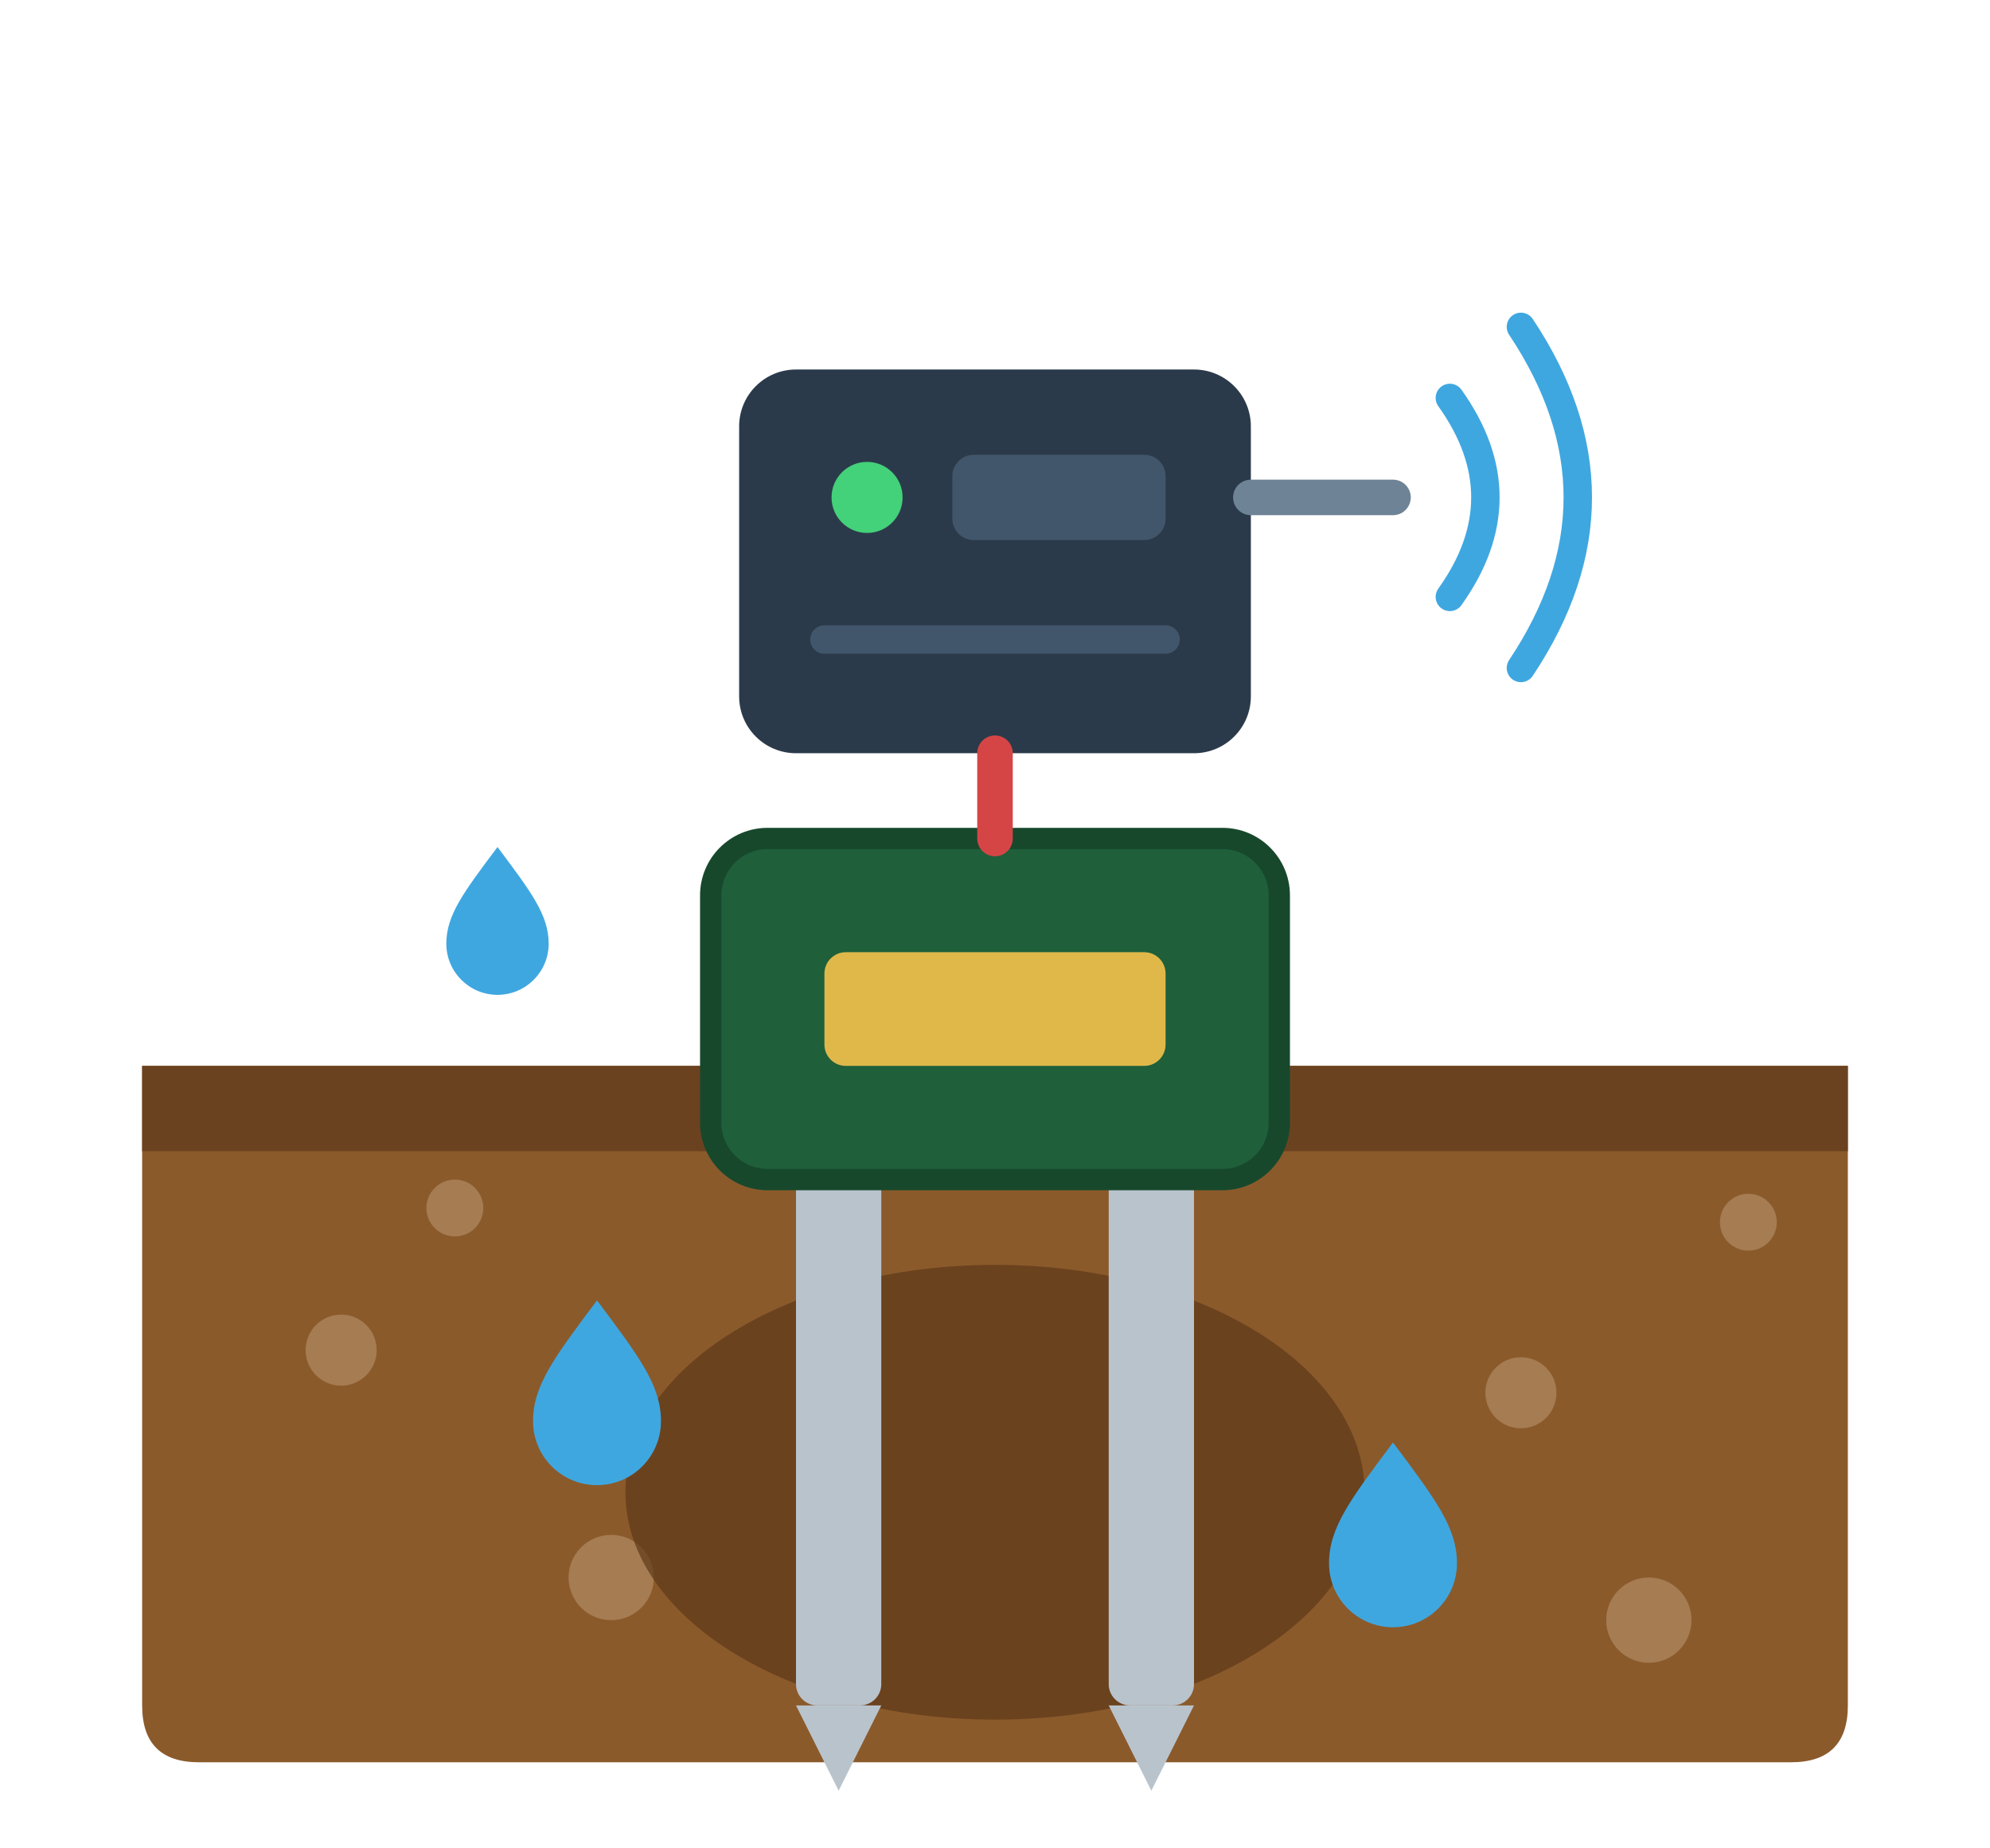
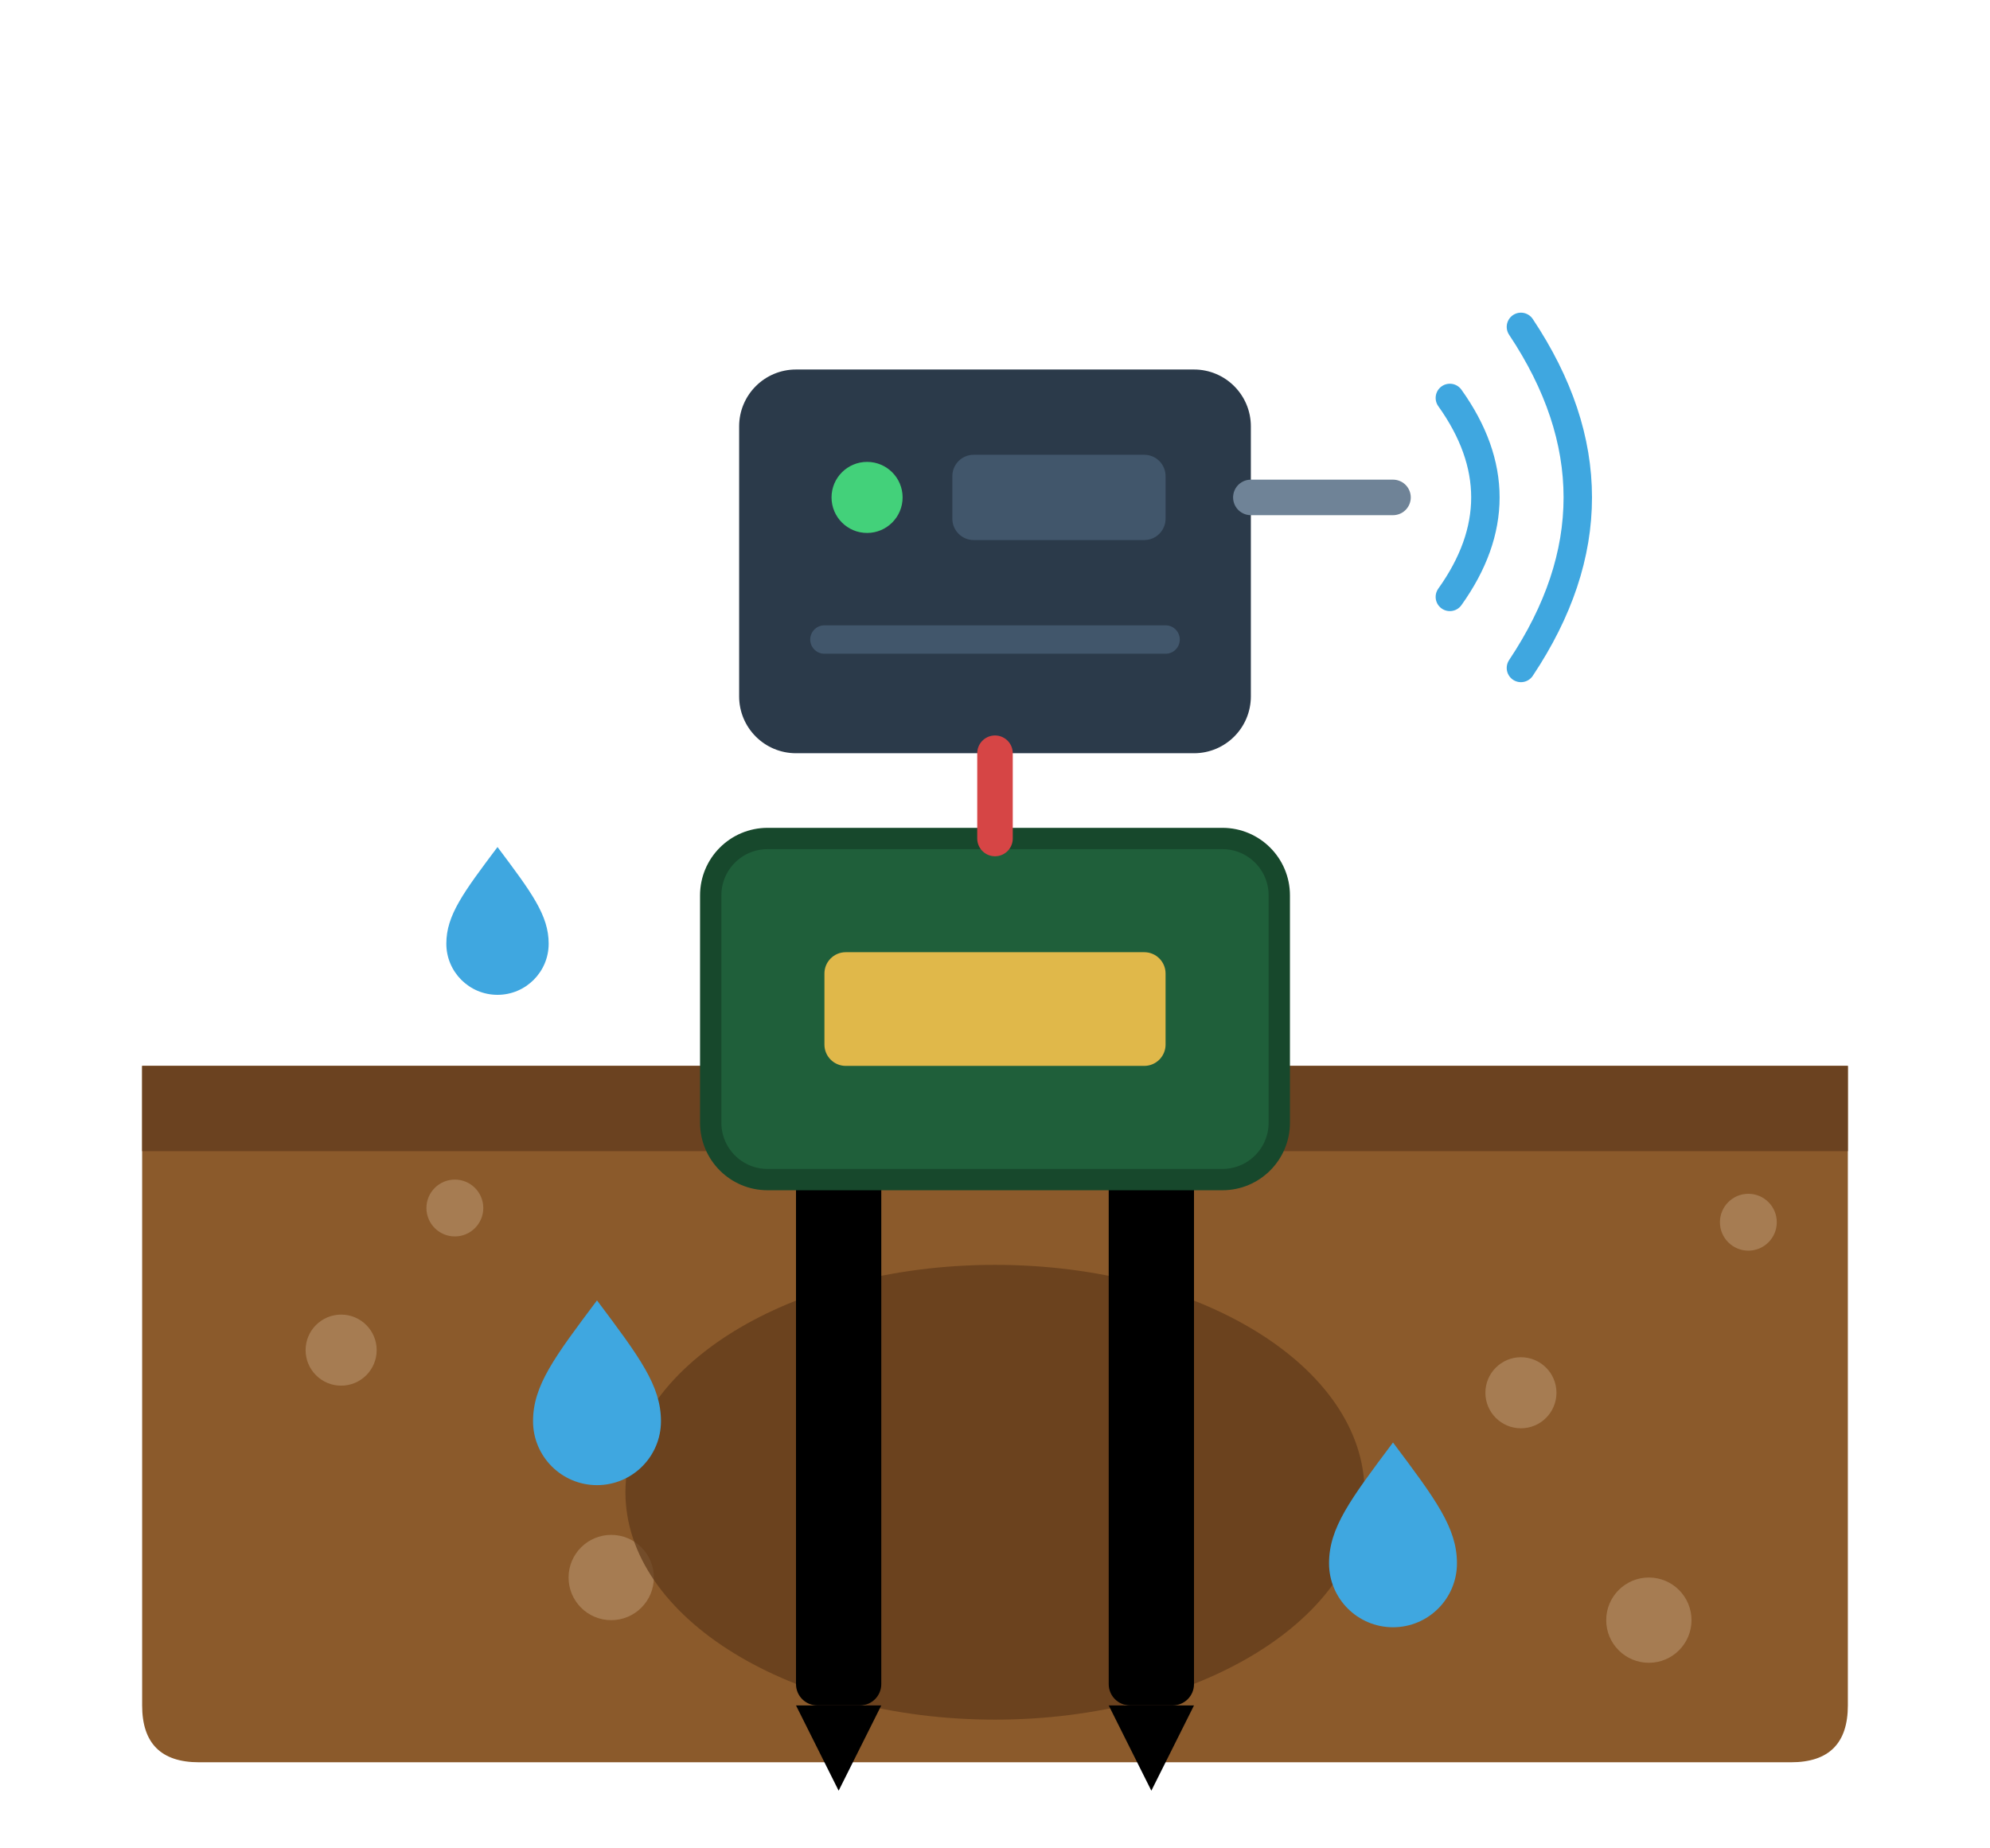
<svg xmlns="http://www.w3.org/2000/svg" xmlns:xlink="http://www.w3.org/1999/xlink" viewBox="0 0 280 260" width="280" height="260">
  <defs>
    <path id="drop" d="M0 -11 C6 -3 9 1 9 6 A9 9 0 0 1 -9 6 C-9 1 -6 -3 0 -11 Z" />
  </defs>
  <path d="M20 150 H260 V240 Q260 248 252 248 H28 Q20 248 20 240 Z" fill="#8B5A2B" />
  <rect x="20" y="150" width="240" height="12" fill="#6B4220" />
  <g fill="#A67C52">
    <circle cx="48" cy="190" r="5" />
    <circle cx="86" cy="222" r="6" />
    <circle cx="214" cy="196" r="5" />
    <circle cx="232" cy="228" r="6" />
    <circle cx="64" cy="170" r="4" />
    <circle cx="246" cy="172" r="4" />
  </g>
  <ellipse cx="140" cy="210" rx="52" ry="32" fill="#5E3818" opacity="0.7" />
-   <rect x="112" y="162" width="12" height="78" rx="3" fill="#B9C3CC" />
-   <rect x="156" y="162" width="12" height="78" rx="3" fill="#B9C3CC" />
-   <path d="M112 240 L118 252 L124 240 Z M156 240 L162 252 L168 240 Z" fill="#B9C3CC" />
+   <rect x="112" y="162" width="12" height="78" rx="3" fill="#000000" />
+   <rect x="156" y="162" width="12" height="78" rx="3" fill="#000000" />
+   <path d="M112 240 L118 252 L124 240 Z M156 240 L162 252 L168 240 Z" fill="#000000" />
  <rect x="100" y="118" width="80" height="48" rx="8" fill="#1F5F3A" />
  <rect x="100" y="118" width="80" height="48" rx="8" fill="none" stroke="#17482C" stroke-width="3" />
  <rect x="116" y="134" width="48" height="16" rx="3" fill="#E0B84A" />
  <rect x="104" y="52" width="72" height="54" rx="8" fill="#2B3A4A" />
  <circle cx="122" cy="70" r="5" fill="#43D17A" />
  <rect x="134" y="64" width="30" height="12" rx="3" fill="#41566B" />
  <path d="M116 90 H164" stroke="#41566B" stroke-width="4" stroke-linecap="round" />
  <path d="M140 118 V106" stroke="#D64545" stroke-width="5" stroke-linecap="round" />
  <path d="M176 70 H196" stroke="#6F8397" stroke-width="5" stroke-linecap="round" />
  <g fill="none" stroke="#3FA7E0" stroke-width="4" stroke-linecap="round">
    <path d="M204 56 Q214 70 204 84" />
    <path d="M214 46 Q230 70 214 94" />
  </g>
  <g fill="#3FA7E0">
    <use xlink:href="#drop" transform="translate(84 194)" />
    <use xlink:href="#drop" transform="translate(196 214)" />
    <use xlink:href="#drop" transform="translate(70 128) scale(0.8)" />
  </g>
</svg>
